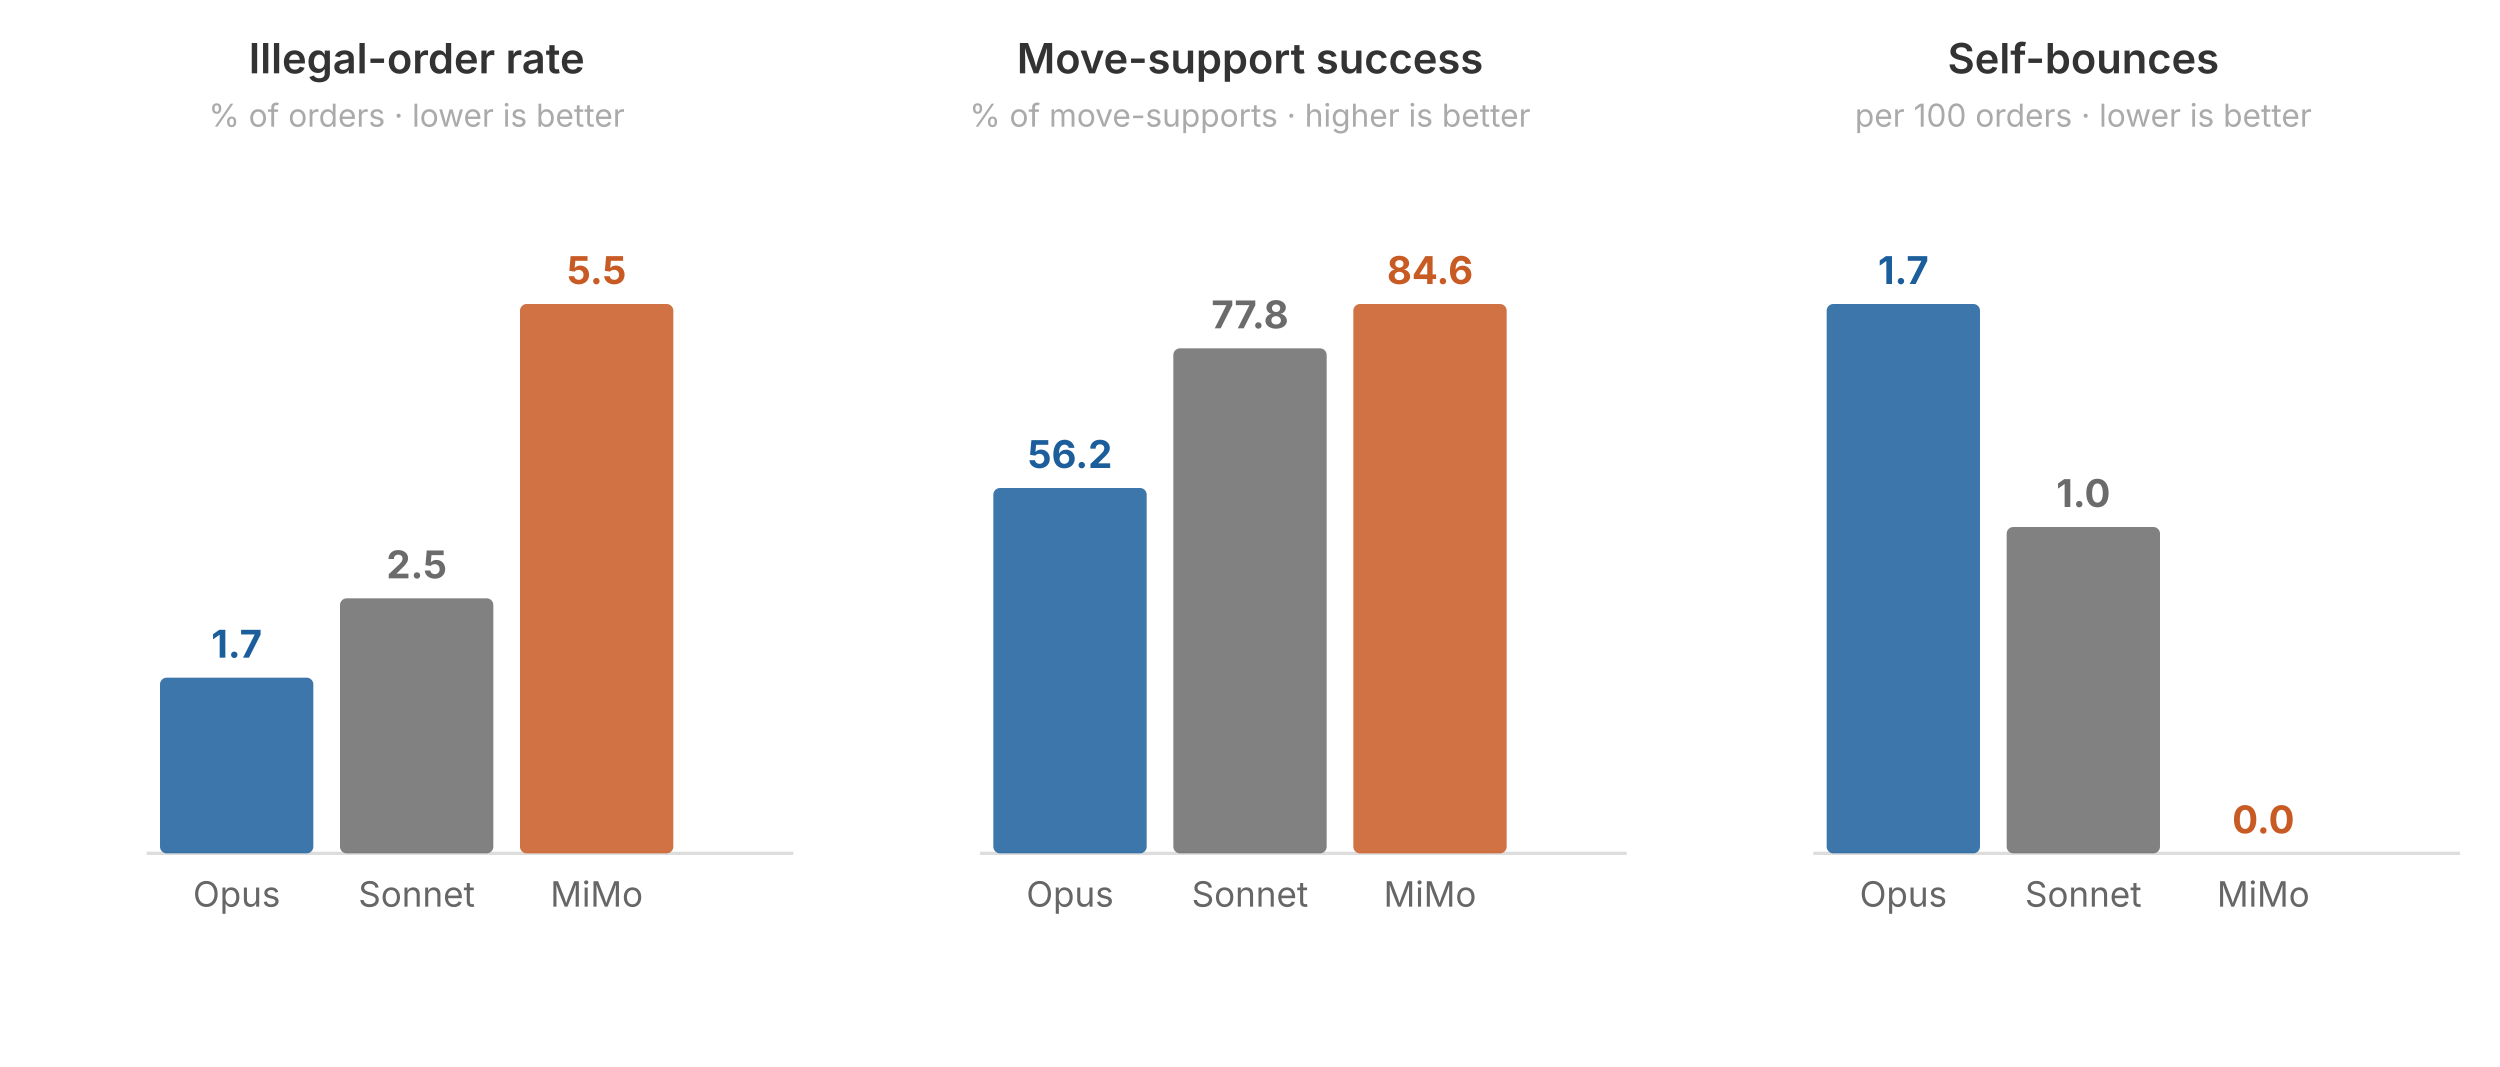
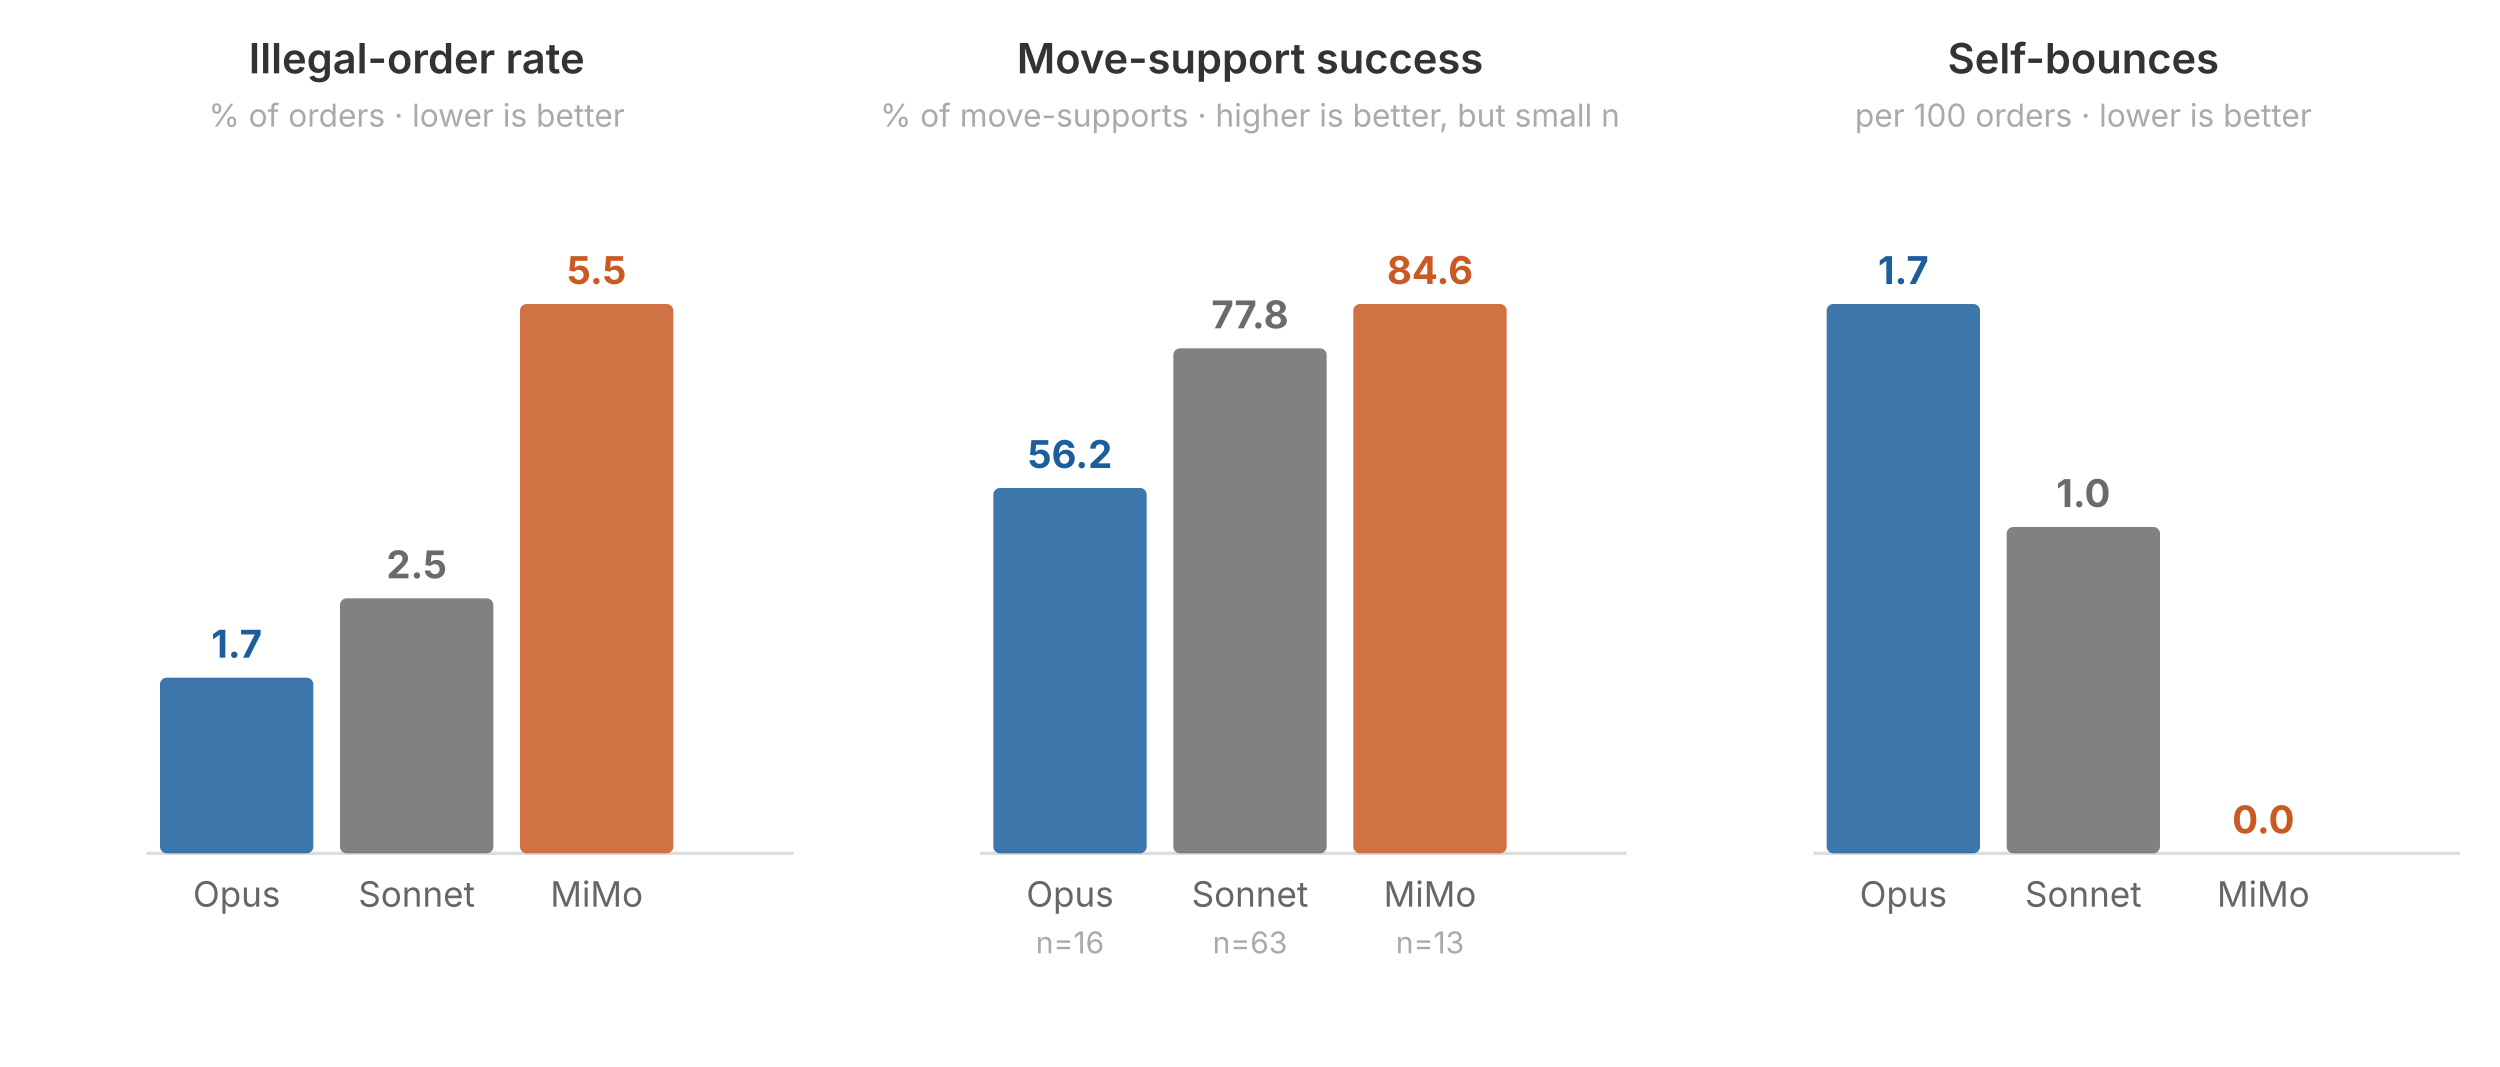
<svg xmlns="http://www.w3.org/2000/svg" viewBox="0 0 750 320" font-family="-apple-system, system-ui, sans-serif" width="750" height="320">
  <text x="125" y="22" text-anchor="middle" font-size="12.5" font-weight="600" fill="#333">Illegal-order rate</text>
  <text x="125" y="38" text-anchor="middle" font-size="9.5" fill="#aaa">% of orders · lower is better</text>
  <line x1="44" y1="256" x2="238" y2="256" stroke="#ddd" stroke-width="1" />
  <rect x="48.0" y="203.3" width="46" height="52.7" rx="2" fill="#1b5e9b" fill-opacity="0.85" />
  <text x="71.0" y="197.3" text-anchor="middle" font-size="11.5" font-weight="700" fill="#1b5e9b">1.7</text>
  <text x="71.0" y="272.0" text-anchor="middle" font-size="10.5" fill="#666">Opus</text>
  <rect x="102.0" y="179.5" width="46" height="76.5" rx="2" fill="#6b6b6b" fill-opacity="0.85" />
  <text x="125.0" y="173.5" text-anchor="middle" font-size="11.5" font-weight="700" fill="#6b6b6b">2.5</text>
  <text x="125.0" y="272.0" text-anchor="middle" font-size="10.5" fill="#666">Sonnet</text>
  <rect x="156.0" y="91.2" width="46" height="164.8" rx="2" fill="#c85a23" fill-opacity="0.85" />
  <text x="179.0" y="85.2" text-anchor="middle" font-size="11.5" font-weight="700" fill="#c85a23">5.5</text>
  <text x="179.0" y="272.0" text-anchor="middle" font-size="10.5" fill="#666">MiMo</text>
  <text x="375" y="22" text-anchor="middle" font-size="12.5" font-weight="600" fill="#333">Move-support success</text>
-   <text x="375" y="38" text-anchor="middle" font-size="9.5" fill="#aaa">% of move-supports · higher is better</text>
+   <text x="375" y="38" text-anchor="middle" font-size="9.5" fill="#aaa">% of move-supports · higher is better, but small n</text>
  <line x1="294" y1="256" x2="488" y2="256" stroke="#ddd" stroke-width="1" />
  <rect x="298.0" y="146.4" width="46" height="109.6" rx="2" fill="#1b5e9b" fill-opacity="0.85" />
  <text x="321.0" y="140.4" text-anchor="middle" font-size="11.5" font-weight="700" fill="#1b5e9b">56.2</text>
  <text x="321.0" y="272.0" text-anchor="middle" font-size="10.5" fill="#666">Opus</text>
+   <text x="321.0" y="286.0" text-anchor="middle" font-size="9" fill="#aaa">n=16</text>
  <rect x="352.0" y="104.5" width="46" height="151.5" rx="2" fill="#6b6b6b" fill-opacity="0.85" />
  <text x="375.0" y="98.5" text-anchor="middle" font-size="11.5" font-weight="700" fill="#6b6b6b">77.8</text>
  <text x="375.0" y="272.0" text-anchor="middle" font-size="10.5" fill="#666">Sonnet</text>
+   <text x="375.0" y="286.0" text-anchor="middle" font-size="9" fill="#aaa">n=63</text>
  <rect x="406.0" y="91.2" width="46" height="164.8" rx="2" fill="#c85a23" fill-opacity="0.85" />
  <text x="429.0" y="85.2" text-anchor="middle" font-size="11.5" font-weight="700" fill="#c85a23">84.6</text>
  <text x="429.0" y="272.0" text-anchor="middle" font-size="10.5" fill="#666">MiMo</text>
+   <text x="429.0" y="286.0" text-anchor="middle" font-size="9" fill="#aaa">n=13</text>
  <text x="625" y="22" text-anchor="middle" font-size="12.5" font-weight="600" fill="#333">Self-bounces</text>
  <text x="625" y="38" text-anchor="middle" font-size="9.5" fill="#aaa">per 100 orders · lower is better</text>
  <line x1="544" y1="256" x2="738" y2="256" stroke="#ddd" stroke-width="1" />
  <rect x="548.0" y="91.2" width="46" height="164.8" rx="2" fill="#1b5e9b" fill-opacity="0.85" />
  <text x="571.0" y="85.2" text-anchor="middle" font-size="11.5" font-weight="700" fill="#1b5e9b">1.7</text>
  <text x="571.0" y="272.0" text-anchor="middle" font-size="10.5" fill="#666">Opus</text>
  <rect x="602.0" y="158.1" width="46" height="97.9" rx="2" fill="#6b6b6b" fill-opacity="0.85" />
  <text x="625.0" y="152.1" text-anchor="middle" font-size="11.5" font-weight="700" fill="#6b6b6b">1.0</text>
  <text x="625.0" y="272.0" text-anchor="middle" font-size="10.5" fill="#666">Sonnet</text>
  <rect x="656.0" y="256.0" width="46" height="0.0" rx="2" fill="#c85a23" fill-opacity="0.85" />
  <text x="679.0" y="250.0" text-anchor="middle" font-size="11.5" font-weight="700" fill="#c85a23">0.0</text>
  <text x="679.0" y="272.0" text-anchor="middle" font-size="10.5" fill="#666">MiMo</text>
</svg>
